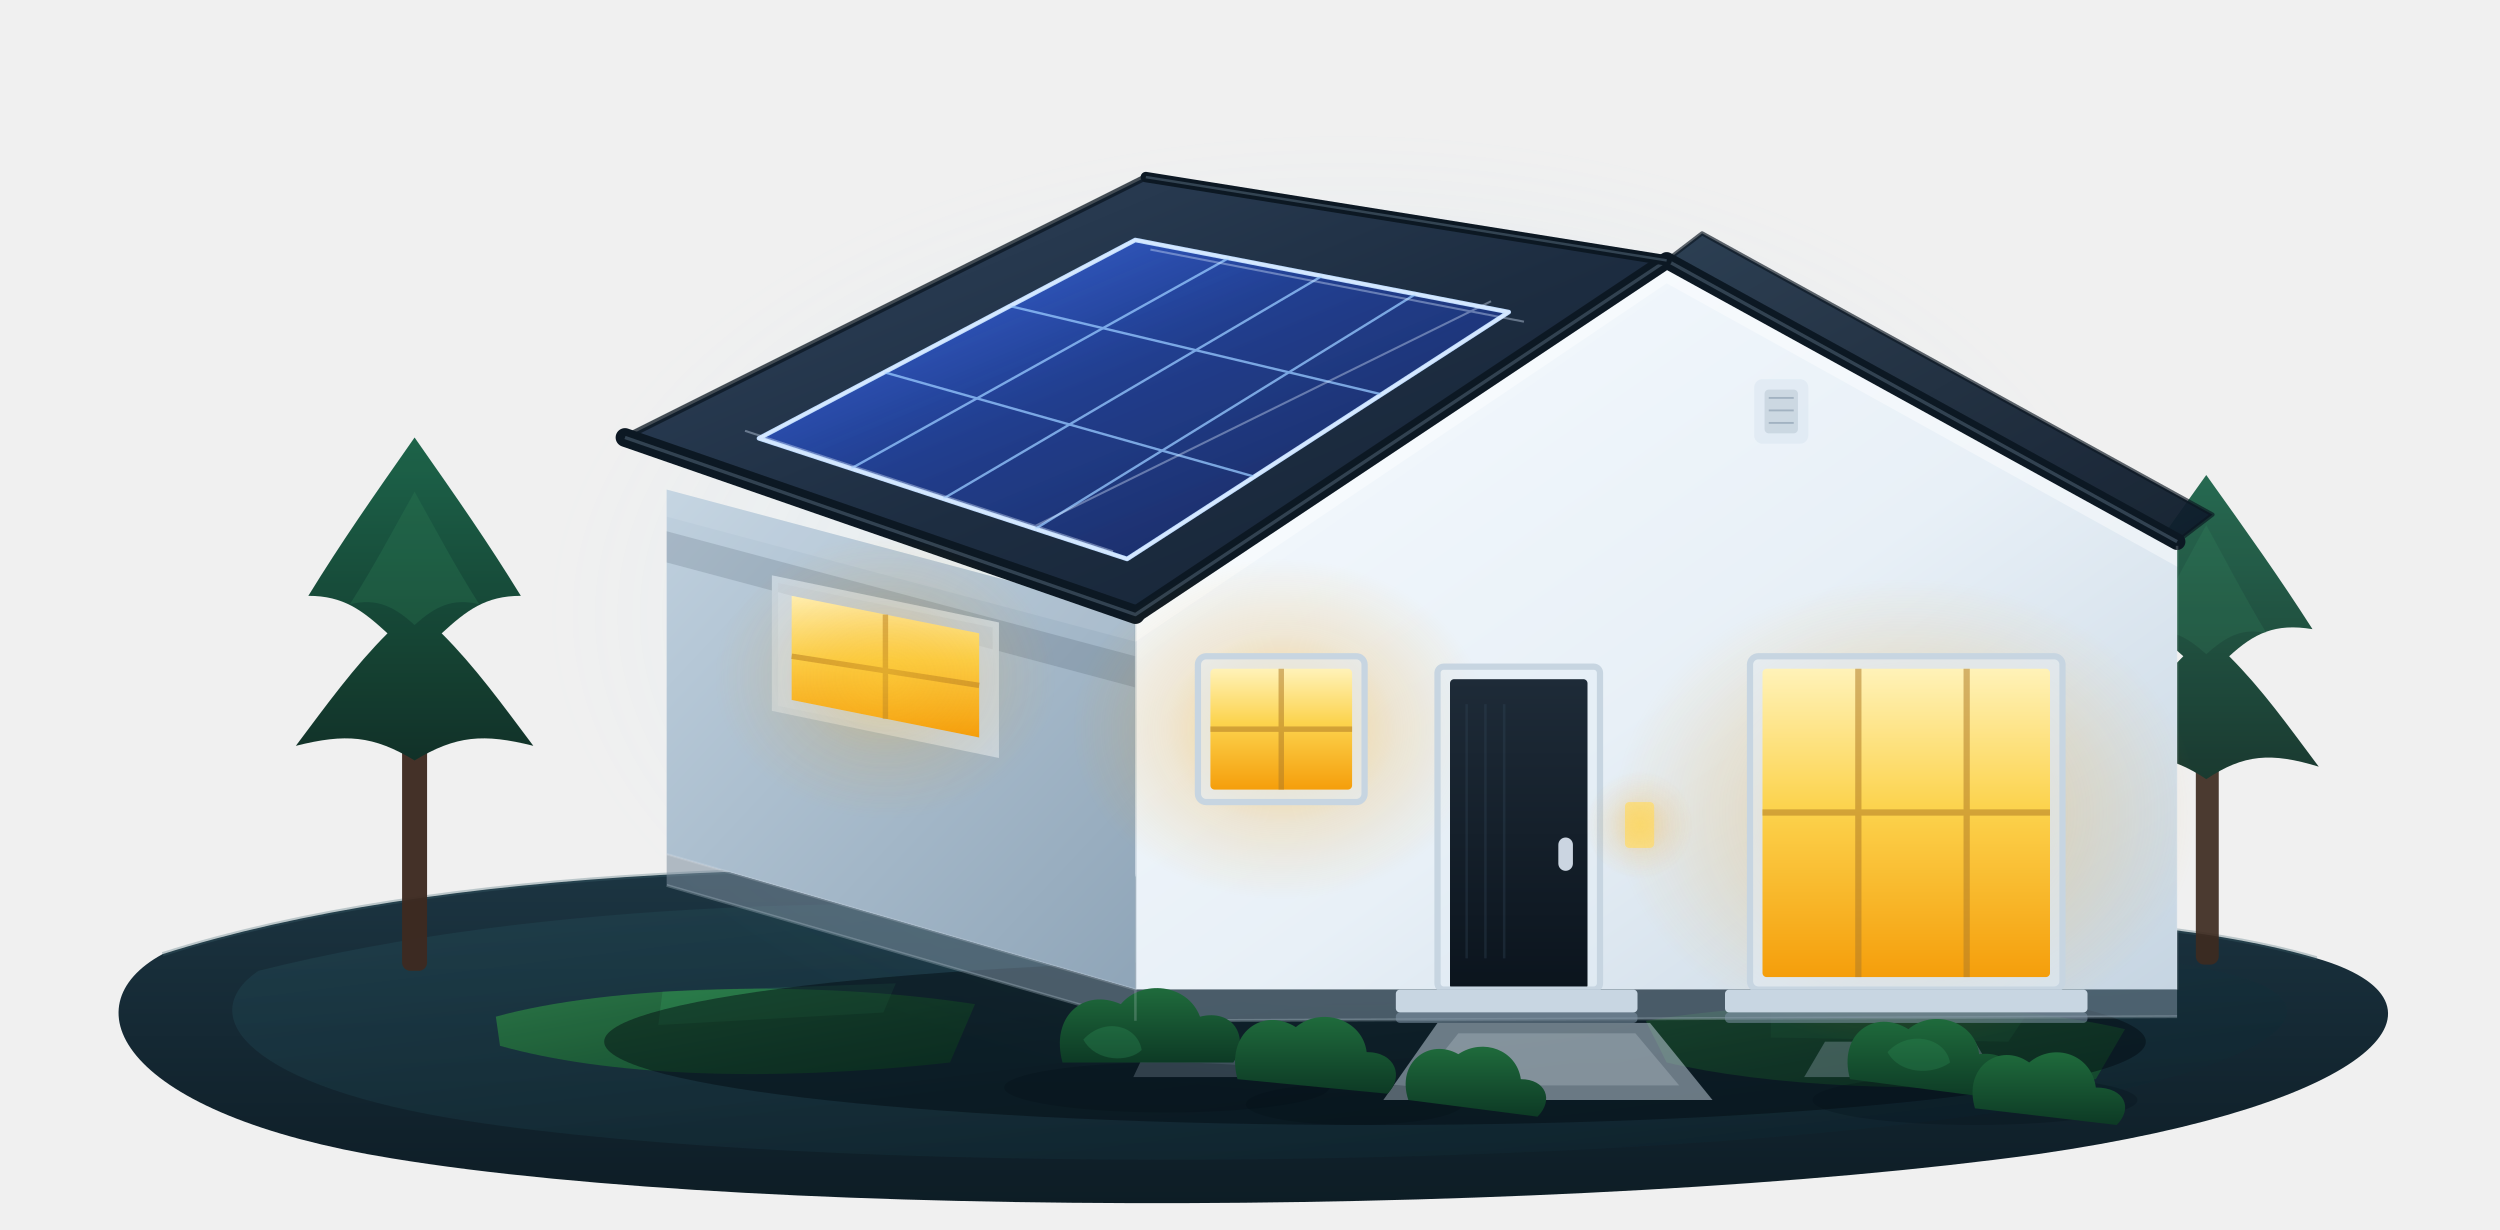
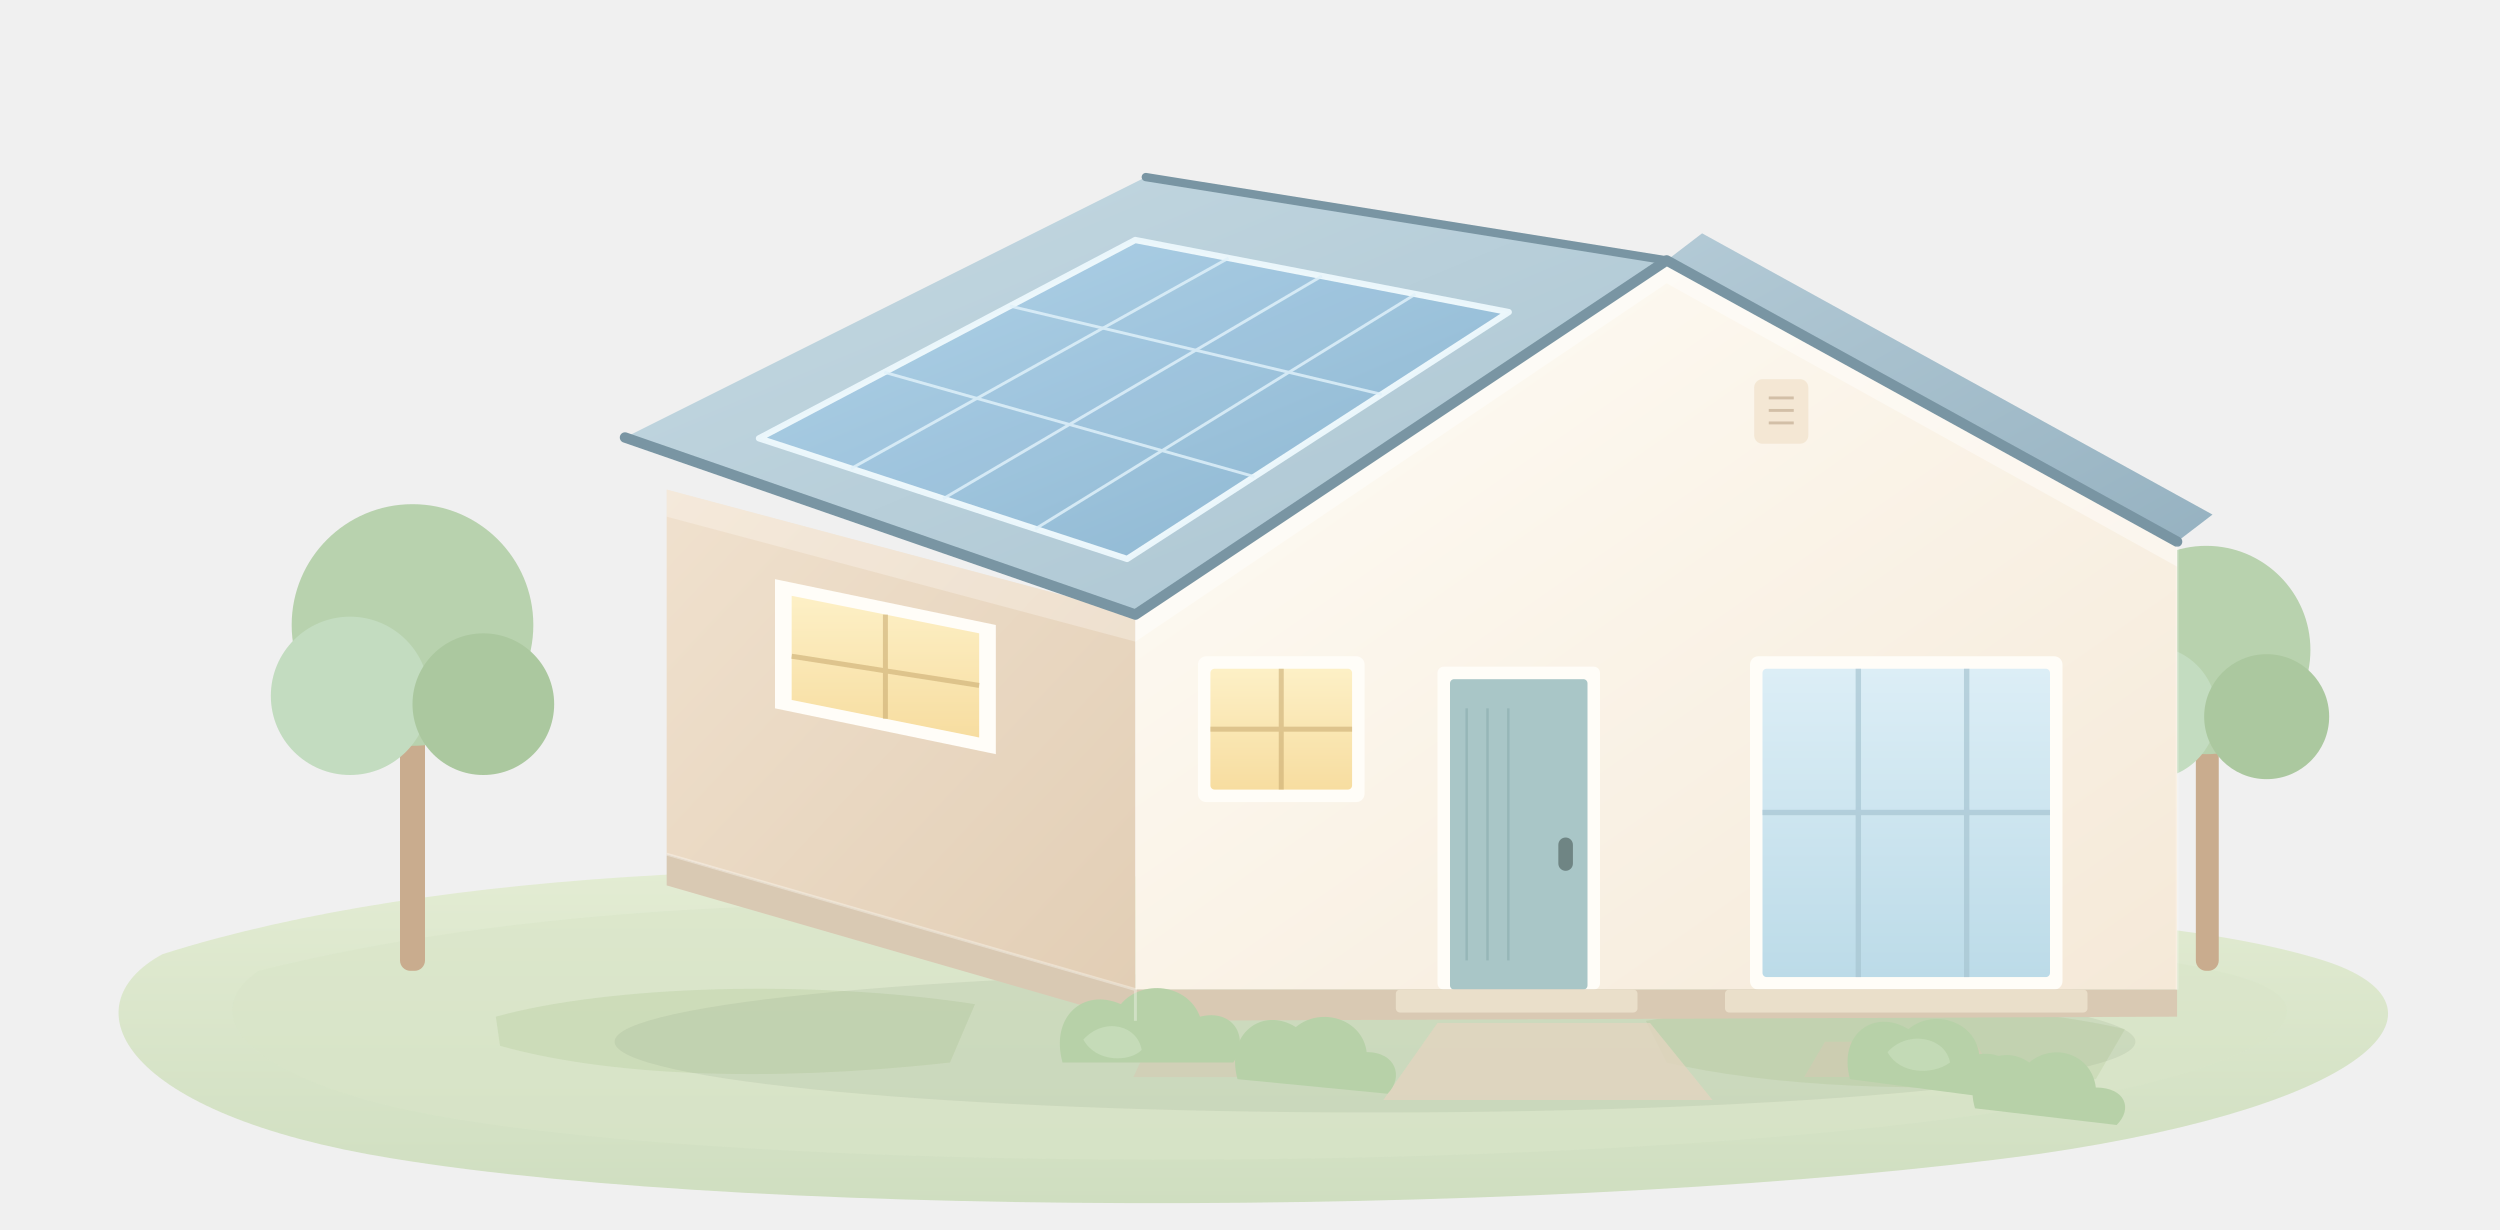
<svg xmlns="http://www.w3.org/2000/svg" viewBox="0 90 1200 590" role="img" aria-labelledby="houseTitle">
  <defs>
-     <linearGradient id="ground" x1="0" y1="0" x2="0" y2="1">
-       <stop offset="0" stop-color="#17313e" />
-       <stop offset="1" stop-color="#081821" />
-     </linearGradient>
-     <linearGradient id="groundInner" x1="0" y1="0" x2="1" y2="1">
-       <stop offset="0" stop-color="#234854" />
-       <stop offset="1" stop-color="#0b202a" />
+     <linearGradient id="lawn" x1="0" y1="0" x2="0" y2="1">
+       <stop offset="0" stop-color="#e3ecd3" />
+       <stop offset="1" stop-color="#cfdec0" />
    </linearGradient>
    <linearGradient id="wallFront" x1="0" y1="0" x2="1" y2="1">
-       <stop offset="0" stop-color="#f7fbff" />
-       <stop offset=".55" stop-color="#e8f0f7" />
-       <stop offset="1" stop-color="#c6d5e2" />
+       <stop offset="0" stop-color="#fffdf7" />
+       <stop offset="1" stop-color="#f5e9d8" />
    </linearGradient>
    <linearGradient id="wallSide" x1="0" y1="0" x2="1" y2="1">
-       <stop offset="0" stop-color="#bfd0de" />
-       <stop offset="1" stop-color="#8fa5b8" />
+       <stop offset="0" stop-color="#f0e1ce" />
+       <stop offset="1" stop-color="#e2ceb5" />
    </linearGradient>
    <linearGradient id="roofLeft" x1="0" y1="0" x2="1" y2="1">
-       <stop offset="0" stop-color="#30445c" />
-       <stop offset=".55" stop-color="#1d2d41" />
-       <stop offset="1" stop-color="#142234" />
+       <stop offset="0" stop-color="#c5d9e2" />
+       <stop offset="1" stop-color="#aac4d1" />
    </linearGradient>
    <linearGradient id="roofRight" x1="0" y1="0" x2="1" y2="1">
-       <stop offset="0" stop-color="#23364b" />
-       <stop offset="1" stop-color="#0e1b2a" />
+       <stop offset="0" stop-color="#b3cad6" />
+       <stop offset="1" stop-color="#96b2c1" />
    </linearGradient>
    <linearGradient id="solar" x1="0" y1="0" x2="1" y2="1">
-       <stop offset="0" stop-color="#1d4ed8" />
-       <stop offset=".45" stop-color="#1e3a8a" />
-       <stop offset="1" stop-color="#172554" />
+       <stop offset="0" stop-color="#a7cde6" />
+       <stop offset="1" stop-color="#7fadcb" />
    </linearGradient>
    <linearGradient id="windowWarm" x1="0" y1="0" x2="0" y2="1">
-       <stop offset="0" stop-color="#fff2b8" />
-       <stop offset=".45" stop-color="#fcd34d" />
-       <stop offset="1" stop-color="#f59e0b" />
+       <stop offset="0" stop-color="#fdf0c6" />
+       <stop offset="1" stop-color="#f7dda0" />
    </linearGradient>
-     <linearGradient id="door" x1="0" y1="0" x2="0" y2="1">
-       <stop offset="0" stop-color="#1e2b38" />
-       <stop offset="1" stop-color="#0b141d" />
-     </linearGradient>
-     <linearGradient id="bushDark" x1="0" y1="0" x2="0" y2="1">
-       <stop offset="0" stop-color="#1f6b3c" />
-       <stop offset="1" stop-color="#0d3a25" />
-     </linearGradient>
-     <linearGradient id="tree" x1="0" y1="0" x2="0" y2="1">
-       <stop offset="0" stop-color="#155e43" />
-       <stop offset="1" stop-color="#082a20" />
-     </linearGradient>
-     <linearGradient id="lawn" x1="0" y1="0" x2="1" y2="1">
-       <stop offset="0" stop-color="#2c7a45" />
-       <stop offset="1" stop-color="#124b2c" />
-     </linearGradient>
-     <radialGradient id="warmGlow" cx=".5" cy=".5" r=".5">
-       <stop offset="0" stop-color="#fbbf24" stop-opacity=".52" />
-       <stop offset=".55" stop-color="#f59e0b" stop-opacity=".16" />
-       <stop offset="1" stop-color="#f59e0b" stop-opacity="0" />
-     </radialGradient>
-     <radialGradient id="rim" cx=".5" cy=".5" r=".5">
-       <stop offset="0" stop-color="#7dd3fc" stop-opacity=".28" />
-       <stop offset="1" stop-color="#7dd3fc" stop-opacity="0" />
-     </radialGradient>
-     <linearGradient id="panelSheen" x1="0" y1="0" x2="1" y2="1">
-       <stop offset="0" stop-color="#eff6ff" stop-opacity=".38" />
-       <stop offset=".42" stop-color="#93c5fd" stop-opacity=".06" />
-       <stop offset="1" stop-color="#93c5fd" stop-opacity="0" />
+     <linearGradient id="glass" x1="0" y1="0" x2="0" y2="1">
+       <stop offset="0" stop-color="#dceef6" />
+       <stop offset="1" stop-color="#bcdbe8" />
    </linearGradient>
  </defs>
-   <path d="M78 548 C 210 506 410 500 596 514 C 792 529 1004 518 1112 550 C 1184 571 1144 620 978 644 C 760 674 370 676 188 646 C 58 625 32 573 78 548 Z" fill="url(#ground)" opacity=".98" />
-   <path d="M124 556 C 260 522 430 518 596 530 C 776 543 972 532 1072 558 C 1128 573 1094 604 958 624 C 760 653 390 654 224 628 C 120 612 92 578 124 556 Z" fill="url(#groundInner)" opacity=".55" />
-   <path d="M78 548 C 210 506 410 500 596 514 C 792 529 1004 518 1112 550" fill="none" stroke="#3f6570" stroke-width="2" opacity=".30" />
-   <path d="M238 578 C 292 563 390 560 468 572 L 456 600 C 366 610 290 606 240 592 Z" fill="url(#lawn)" opacity=".90" />
-   <path d="M790 580 C 860 568 960 570 1020 584 L 1006 608 C 924 616 846 611 800 600 Z" fill="url(#lawn)" opacity=".85" />
-   <path d="M318 566 L 430 562 L 424 576 L 316 582 Z" fill="#4ade80" opacity=".14" />
-   <path d="M850 576 L 972 578 L 964 590 L 850 588 Z" fill="#4ade80" opacity=".12" />
-   <g opacity=".96">
-     <rect x="193" y="427" width="12" height="129" rx="4" fill="#3d2a20" />
-     <path d="M199 300 C 178 330 164 350 148 376 C 165 376 174 383 186 394 C 170 410 157 428 142 448 C 166 442 179 443 199 455 C 219 443 232 442 256 448 C 241 428 228 410 212 394 C 224 383 233 376 250 376 C 234 350 220 330 199 300 Z" fill="url(#tree)" />
-     <path d="M199 326 C 189 344 180 361 168 380 C 181 377 189 381 199 390 C 209 381 217 377 230 380 C 218 361 209 344 199 326 Z" fill="#2c8a58" opacity=".22" />
+   <path d="M78 548 C 210 506 410 500 596 514 C 792 529 1004 518 1112 550 C 1184 571 1144 620 978 644 C 760 674 370 676 188 646 C 58 625 32 573 78 548 Z" fill="url(#lawn)" />
+   <path d="M124 556 C 260 522 430 518 596 530 C 776 543 972 532 1072 558 C 1128 573 1094 604 958 624 C 760 653 390 654 224 628 C 120 612 92 578 124 556 Z" fill="#d8e5c8" opacity=".60" />
+   <path d="M238 578 C 292 563 390 560 468 572 L 456 600 C 366 610 290 606 240 592 Z" fill="#c9dab5" opacity=".80" />
+   <path d="M790 580 C 860 568 960 570 1020 584 L 1006 608 C 924 616 846 611 800 600 Z" fill="#c9dab5" opacity=".75" />
+   <g>
+     <rect x="192" y="430" width="12" height="126" rx="5" fill="#c9ac8e" />
+     <circle cx="198" cy="390" r="58" fill="#b8d2ae" />
+     <circle cx="168" cy="424" r="38" fill="#c3dcc0" />
+     <circle cx="232" cy="428" r="34" fill="#abc89f" />
  </g>
-   <g opacity=".92">
-     <rect x="1054" y="435" width="11" height="118" rx="4" fill="#3d2a20" />
-     <path d="M1059 318 C 1039 346 1024 367 1008 392 C 1026 389 1036 394 1048 405 C 1032 421 1020 438 1005 458 C 1028 451 1041 452 1059 464 C 1077 452 1090 451 1113 458 C 1098 438 1086 421 1070 405 C 1082 394 1092 389 1110 392 C 1094 367 1079 346 1059 318 Z" fill="url(#tree)" />
-     <path d="M1059 342 C 1049 360 1041 376 1030 394 C 1042 391 1050 396 1059 404 C 1068 396 1076 391 1088 394 C 1077 376 1069 360 1059 342 Z" fill="#2c8a58" opacity=".18" />
+   <g>
+     <rect x="1054" y="438" width="11" height="118" rx="5" fill="#c9ac8e" />
+     <circle cx="1059" cy="402" r="50" fill="#b8d2ae" />
+     <circle cx="1032" cy="432" r="32" fill="#c3dcc0" />
+     <circle cx="1088" cy="434" r="30" fill="#abc89f" />
  </g>
-   <ellipse cx="645" cy="385" rx="380" ry="230" fill="url(#rim)" opacity=".55" />
-   <ellipse cx="660" cy="590" rx="370" ry="40" fill="#020a10" opacity=".48" />
+   <ellipse cx="660" cy="590" rx="365" ry="34" fill="#7f8f75" opacity=".14" />
  <path d="M320 325 L 545 385 L 545 565 L 320 500 Z" fill="url(#wallSide)" />
-   <path d="M320 325 L 545 385 L 545 398 L 320 338 Z" fill="#eef5fb" opacity=".12" />
-   <path d="M320 345 L 545 405 L 545 420 L 320 360 Z" fill="#0b1a2a" opacity=".13" />
-   <path d="M372 368 L 478 390 L 478 452 L 372 430 Z" fill="#e3edf5" opacity=".55" />
+   <path d="M320 325 L 545 385 L 545 398 L 320 338 Z" fill="#fffdf8" opacity=".30" />
+   <path d="M372 368 L 478 390 L 478 452 L 372 430 Z" fill="#fffdf8" />
  <path d="M380 376 L 470 394 L 470 444 L 380 426 Z" fill="url(#windowWarm)" />
-   <path d="M425 385 L 425 435 M 380 405 L 470 419" stroke="#b07b26" stroke-width="2.6" opacity=".55" />
-   <path d="M372 368 L 478 390 L 478 452 L 372 430 Z" fill="none" stroke="#c7d5e1" stroke-width="3" />
+   <path d="M425 385 L 425 435 M 380 405 L 470 419" stroke="#c7a86d" stroke-width="2.4" opacity=".55" />
  <path d="M545 385 L 800 215 L 1045 350 L 1045 565 L 545 565 Z" fill="url(#wallFront)" />
-   <path d="M545 385 L 545 565" stroke="#93a8bb" stroke-width="1.4" opacity=".28" />
  <path d="M545 385 L 800 215 L 1045 350 L 1045 362 L 800 226 L 545 398 Z" fill="#ffffff" opacity=".42" />
  <path d="M300 300 L 545 385 L 800 215 L 550 175 Z" fill="url(#roofLeft)" />
-   <path d="M300 300 L 545 385 L 800 215 L 550 175 Z" fill="none" stroke="#0a1520" stroke-width="3" stroke-linejoin="round" opacity=".75" />
-   <path d="M800 215 L 1045 350 L 1062 337 L 817 202 Z" fill="url(#roofRight)" opacity=".95" />
-   <path d="M800 215 L 1045 350 L 1062 337 L 817 202 Z" fill="none" stroke="#0a1520" stroke-width="2" stroke-linejoin="round" opacity=".65" />
-   <path d="M300 300 L 545 385" fill="none" stroke="#0c1823" stroke-width="9" stroke-linecap="round" />
-   <path d="M545 385 L 800 215 L 1045 350" fill="none" stroke="#0c1823" stroke-width="8" stroke-linejoin="round" stroke-linecap="round" />
-   <path d="M300 300 L 545 385 L 800 215 L 1045 350" fill="none" stroke="#7a94aa" stroke-width="1.6" stroke-linejoin="round" opacity=".34" />
-   <path d="M550 175 L 800 215" fill="none" stroke="#0c1823" stroke-width="5" stroke-linecap="round" />
-   <path d="M550 175 L 800 215" fill="none" stroke="#7a94aa" stroke-width="1.2" opacity=".35" />
-   <path d="M364.3 300.4 L 541 358.3 L 724.2 239.8 L 544.9 205.2 Z" fill="url(#solar)" stroke="#bfdbfe" stroke-width="2.2" stroke-linejoin="round" />
-   <path d="M364.3 300.4 L 541 358.3 L 724.2 239.8 L 544.9 205.2 Z" fill="url(#panelSheen)" opacity=".55" />
-   <g stroke="#93c5fd" stroke-width="1.15" opacity=".78">
+   <path d="M800 215 L 1045 350 L 1062 337 L 817 202 Z" fill="url(#roofRight)" />
+   <path d="M300 300 L 545 385 L 800 215 L 1045 350" fill="none" stroke="#7995a3" stroke-width="5" stroke-linejoin="round" stroke-linecap="round" />
+   <path d="M550 175 L 800 215" fill="none" stroke="#7995a3" stroke-width="4" stroke-linecap="round" />
+   <path d="M364.3 300.4 L 541 358.3 L 724.2 239.8 L 544.9 205.2 Z" fill="url(#solar)" stroke="#eaf6fb" stroke-width="3" stroke-linejoin="round" />
+   <path d="M364.3 300.4 L 541 358.3 L 724.2 239.8 L 544.9 205.2 Z" fill="#ffffff" opacity=".10" />
+   <g stroke="#e0f1fa" stroke-width="1.4" opacity=".82">
    <path d="M408.5 314.9 L 589.7 213.9" />
    <path d="M452.7 329.4 L 634.5 222.5" />
    <path d="M496.9 343.9 L 679.4 231.2" />
    <path d="M424.5 268.7 L 602.1 318.8" />
    <path d="M484.7 236.9 L 663.2 279.3" />
  </g>
-   <g stroke="#dbeafe" stroke-width="1" opacity=".38">
-     <path d="M357.6 296.8 L 534.3 354.7" />
-     <path d="M552.2 209.8 L 731.5 244.4" />
-     <path d="M495.4 343.2 L 715.7 234.6" />
+   <rect x="842" y="272" width="26" height="31" rx="4" fill="#f3e6d2" opacity=".9" />
+   <path d="M849 281 H861 M849 287 H861 M849 293 H861" stroke="#c9b59c" stroke-width="1.4" opacity=".8" />
+   <rect x="575" y="405" width="80" height="70" rx="4" fill="#fffdf8" />
+   <rect x="581" y="411" width="68" height="58" rx="2" fill="url(#windowWarm)" />
+   <path d="M615 411 L 615 469 M 581 440 L 649 440" stroke="#c7a86d" stroke-width="2.4" opacity=".55" />
+   <rect x="690" y="410" width="78" height="155" rx="3" fill="#fffdf8" />
+   <rect x="696" y="416" width="66" height="149" rx="2" fill="#a9c6c7" />
+   <path d="M704 430 L 704 551 M 714 430 L 714 551 M 724 430 L 724 551" stroke="#89abad" stroke-width="1.2" opacity=".6" />
+   <rect x="748" y="492" width="7" height="16" rx="3.5" fill="#6f8584" />
+   <rect x="840" y="405" width="150" height="160" rx="4" fill="#fffdf8" />
+   <rect x="846" y="411" width="138" height="148" rx="2" fill="url(#glass)" />
+   <path d="M892 411 L 892 559 M 944 411 L 944 559 M 846 480 L 984 480" stroke="#a7c4d1" stroke-width="2.6" opacity=".7" />
+   <path d="M320 500 L 545 565 L 1045 565 L 1045 578 L 545 580 L 320 515 Z" fill="#d9c9b3" />
+   <rect x="670" y="565" width="116" height="11" rx="2" fill="#eadfca" />
+   <rect x="828" y="565" width="174" height="11" rx="2" fill="#eadfca" />
+   <path d="M690 581 L 792 581 L 822 618 L 664 618 Z" fill="#e2d5bf" opacity=".80" />
+   <path d="M552 590 L 626 590 L 638 607 L 544 607 Z" fill="#d6c8b2" opacity=".55" />
+   <path d="M876 590 L 948 590 L 958 607 L 866 607 Z" fill="#d6c8b2" opacity=".50" />
+   <g fill="#b7d1a8">
+     <path d="M510 600 C 504 578 520 564 538 572 C 548 560 570 562 576 578 C 592 574 600 588 592 600 Z" />
+     <path d="M594 608 C 588 586 606 573 622 583 C 634 573 654 579 656 595 C 670 595 674 607 666 615 Z" />
+     <path d="M888 608 C 882 586 900 574 916 584 C 928 574 948 580 950 596 C 966 594 972 608 964 618 Z" />
+     <path d="M948 622 C 942 602 960 590 974 600 C 986 590 1004 596 1006 612 C 1020 612 1024 622 1016 630 Z" />
  </g>
-   <path d="M364.3 300.4 L 541 358.3 L 724.2 239.8 L 544.9 205.2 Z" fill="none" stroke="#e0efff" stroke-width="1.4" stroke-linejoin="round" opacity=".65" />
-   <rect x="842" y="272" width="26" height="31" rx="4" fill="#dbe7f1" opacity=".62" />
-   <rect x="847" y="277" width="16" height="21" rx="2" fill="#a9bbc9" opacity=".40" />
-   <path d="M849 281 H861 M849 287 H861 M849 293 H861" stroke="#7f94a6" stroke-width=".9" opacity=".55" />
-   <ellipse cx="615" cy="440" rx="100" ry="82" fill="url(#warmGlow)" />
-   <ellipse cx="915" cy="480" rx="140" ry="112" fill="url(#warmGlow)" />
-   <ellipse cx="425" cy="415" rx="82" ry="68" fill="url(#warmGlow)" opacity=".72" />
-   <rect x="575" y="405" width="80" height="70" rx="4" fill="#e3edf5" opacity=".55" />
-   <rect x="581" y="411" width="68" height="58" rx="2" fill="url(#windowWarm)" />
-   <path d="M615 411 L 615 469 M 581 440 L 649 440" stroke="#b07b26" stroke-width="2.6" opacity=".55" />
-   <rect x="575" y="405" width="80" height="70" rx="4" fill="none" stroke="#c7d5e1" stroke-width="3" />
-   <rect x="690" y="410" width="78" height="155" rx="3" fill="#e4edf5" opacity=".50" />
-   <rect x="696" y="416" width="66" height="149" rx="2" fill="url(#door)" />
-   <path d="M704 428 L 704 550 M 713 428 L 713 550 M 722 428 L 722 550" stroke="#33475a" stroke-width="1.2" opacity=".32" />
-   <rect x="748" y="492" width="7" height="16" rx="3.5" fill="#cbd5e1" />
-   <rect x="690" y="410" width="78" height="155" rx="3" fill="none" stroke="#c7d5e1" stroke-width="3" />
-   <rect x="840" y="405" width="150" height="160" rx="4" fill="#e3edf5" opacity=".55" />
-   <rect x="846" y="411" width="138" height="148" rx="2" fill="url(#windowWarm)" />
-   <path d="M892 411 L 892 559 M 944 411 L 944 559 M 846 480 L 984 480" stroke="#b07b26" stroke-width="3" opacity=".55" />
-   <rect x="840" y="405" width="150" height="160" rx="4" fill="none" stroke="#c7d5e1" stroke-width="3" />
-   <rect x="780" y="475" width="14" height="22" rx="2" fill="#fde68a" opacity=".85" />
-   <ellipse cx="787" cy="486" rx="26" ry="26" fill="url(#warmGlow)" opacity=".7" />
-   <path d="M320 500 L 545 565 L 1045 565 L 1045 578 L 545 580 L 320 515 Z" fill="#7a8d9d" opacity=".55" />
-   <path d="M320 515 L 545 580 L 1045 578" fill="none" stroke="#b9c8d5" stroke-width="1.4" opacity=".3" />
-   <rect x="670" y="565" width="116" height="11" rx="2" fill="#c8d6e2" />
-   <rect x="670" y="576" width="116" height="5" rx="2" fill="#7f93a5" opacity=".55" />
-   <rect x="828" y="565" width="174" height="11" rx="2" fill="#c8d6e2" />
-   <rect x="828" y="576" width="174" height="5" rx="2" fill="#7f93a5" opacity=".55" />
-   <path d="M690 581 L 792 581 L 822 618 L 664 618 Z" fill="#b8c7d3" opacity=".55" />
-   <path d="M700 586 L 785 586 L 806 611 L 680 611 Z" fill="#dbe6ee" opacity=".22" />
-   <path d="M552 590 L 626 590 L 638 607 L 544 607 Z" fill="#9fb2c1" opacity=".35" />
-   <path d="M876 590 L 948 590 L 958 607 L 866 607 Z" fill="#9fb2c1" opacity=".32" />
-   <ellipse cx="560" cy="612" rx="78" ry="12" fill="#020a10" opacity=".22" />
-   <ellipse cx="650" cy="620" rx="52" ry="10" fill="#020a10" opacity=".20" />
-   <ellipse cx="948" cy="618" rx="78" ry="12" fill="#020a10" opacity=".22" />
-   <g>
-     <path d="M510 600 C 504 578 520 564 538 572 C 548 560 570 562 576 578 C 592 574 600 588 592 600 Z" fill="url(#bushDark)" />
-     <path d="M594 608 C 588 586 606 573 622 583 C 634 573 654 579 656 595 C 670 595 674 607 666 615 Z" fill="url(#bushDark)" />
-     <path d="M676 618 C 670 600 686 588 700 596 C 712 588 728 594 730 608 C 742 608 746 618 738 626 Z" fill="url(#bushDark)" />
-     <path d="M888 608 C 882 586 900 574 916 584 C 928 574 948 580 950 596 C 966 594 972 608 964 618 Z" fill="url(#bushDark)" />
-     <path d="M948 622 C 942 602 960 590 974 600 C 986 590 1004 596 1006 612 C 1020 612 1024 622 1016 630 Z" fill="url(#bushDark)" />
-     <path d="M520 589 C 530 578 546 582 548 594 C 542 600 526 600 520 589 Z" fill="#35a363" opacity=".26" />
-     <path d="M906 595 C 916 584 934 588 936 600 C 928 606 912 606 906 595 Z" fill="#35a363" opacity=".22" />
-   </g>
-   <path d="M320 500 L 545 565 L 545 580" fill="none" stroke="#e2e8f0" stroke-width="1.2" opacity=".20" />
-   <path d="M1045 352 L 1045 565" fill="none" stroke="#e2e8f0" stroke-width="1.2" opacity=".18" />
+   <path d="M520 589 C 530 578 546 582 548 594 C 542 600 526 600 520 589 Z" fill="#c9dfbd" opacity=".75" />
+   <path d="M906 595 C 916 584 934 588 936 600 C 928 606 912 606 906 595 Z" fill="#c9dfbd" opacity=".65" />
+   <path d="M320 500 L 545 565 L 545 580" fill="none" stroke="#fffdf8" stroke-width="1.4" opacity=".35" />
+   <path d="M1045 352 L 1045 565" fill="none" stroke="#fffdf8" stroke-width="1.4" opacity=".30" />
</svg>
